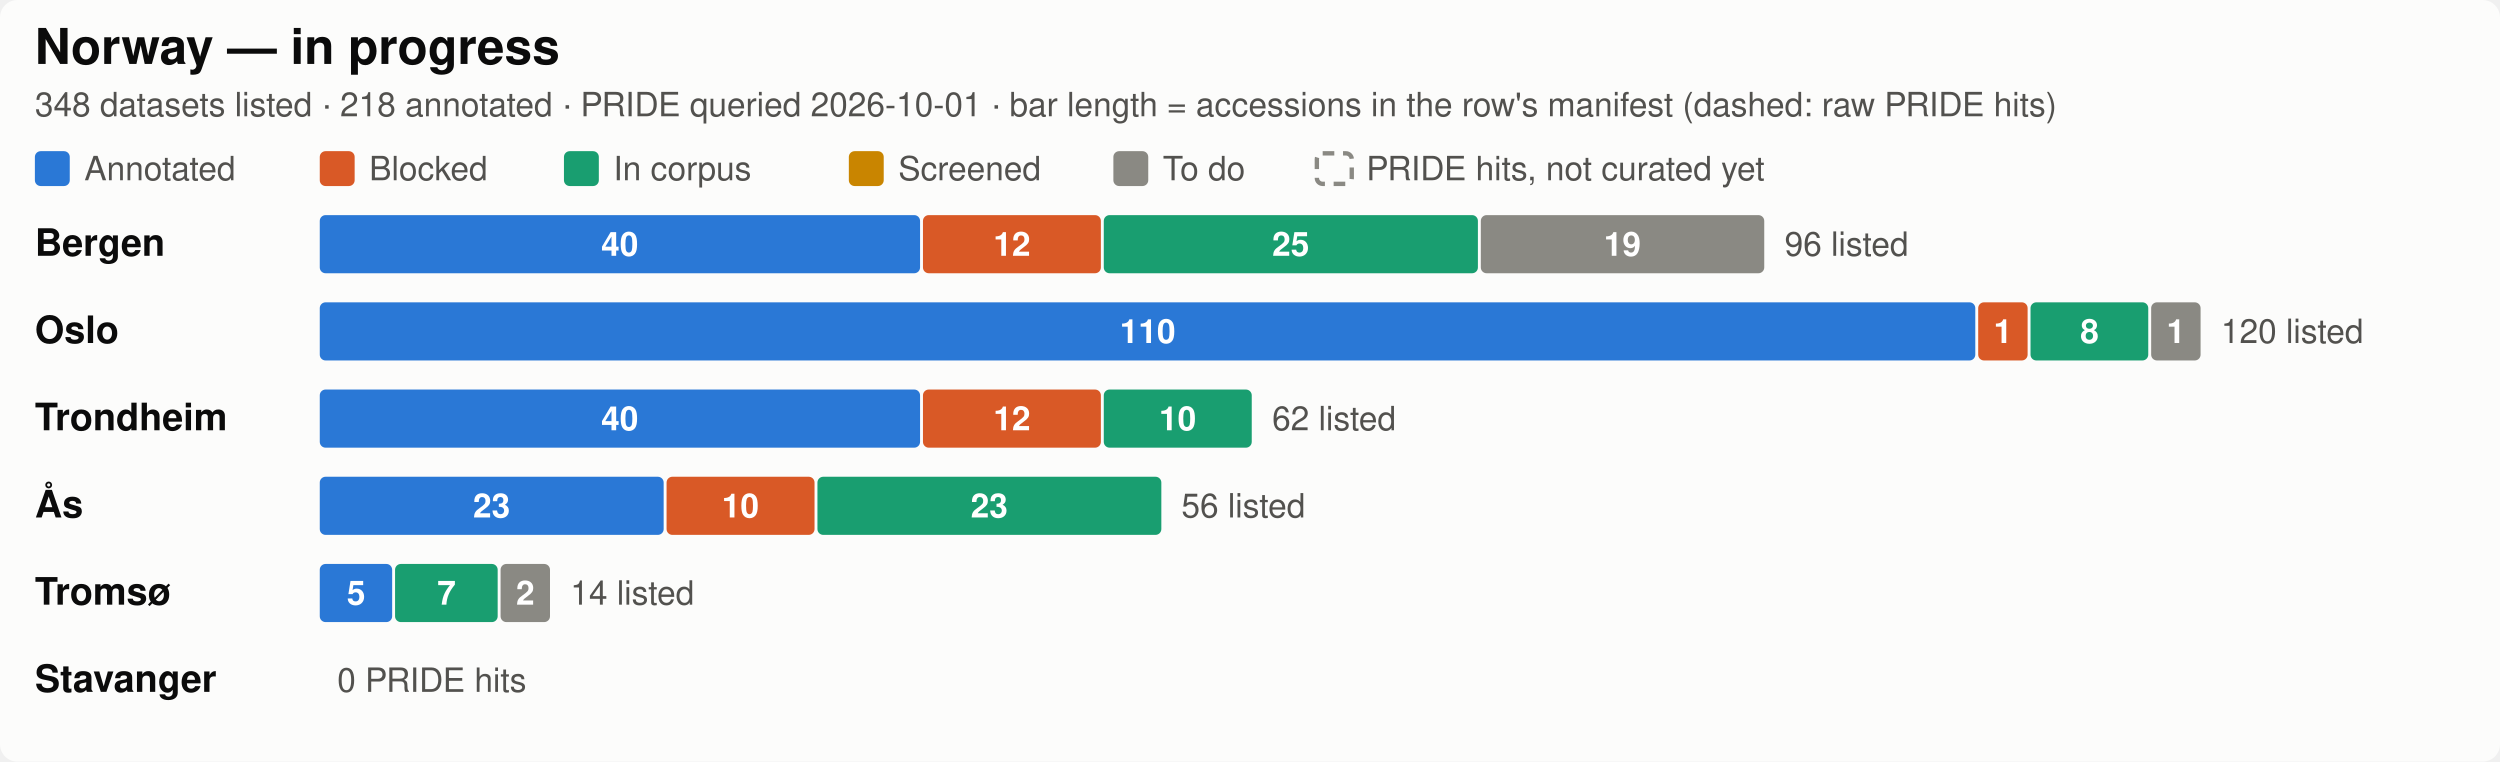
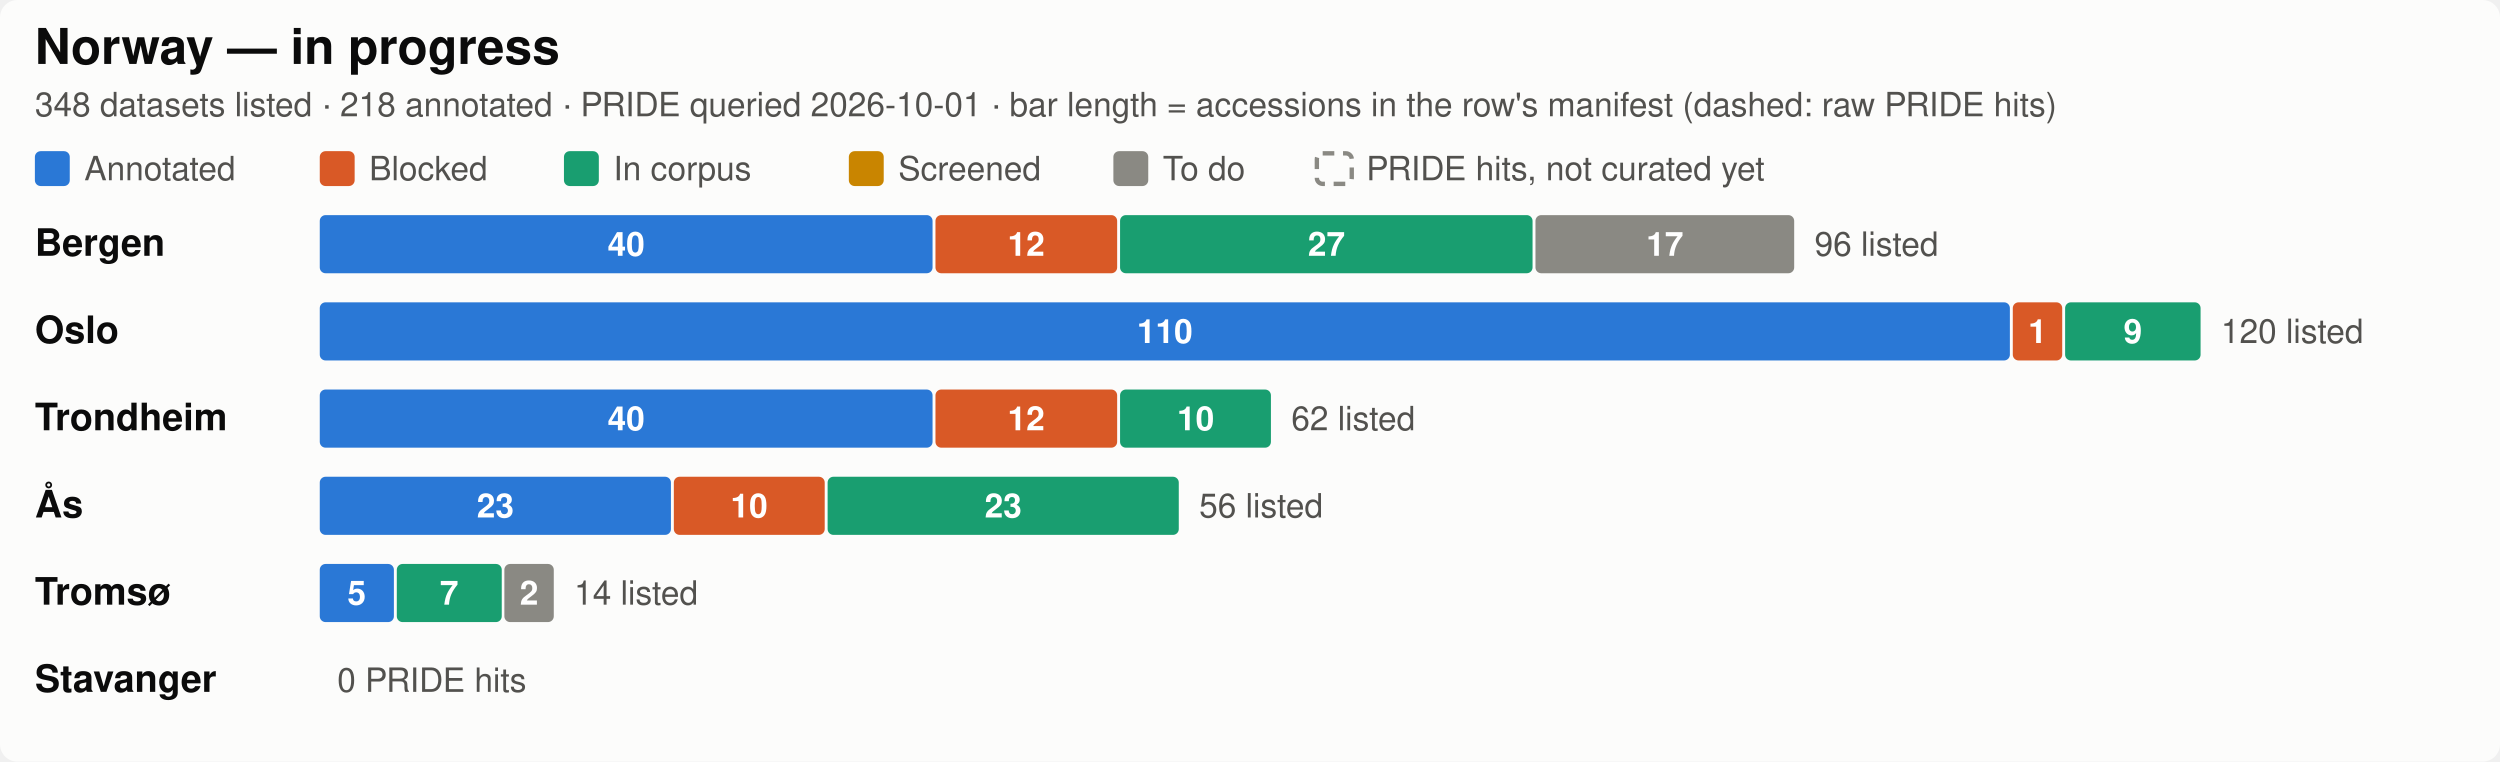
<svg xmlns="http://www.w3.org/2000/svg" width="860" height="262" viewBox="0 0 860 262" role="img" aria-label="Norway SDRF progress by city">
  <style>
  .bg { fill: #fcfcfb; }
  .title { fill: #0b0b0b; font-size: 17px; font-weight: 600; }
  .city { fill: #0b0b0b; font-size: 13px; font-weight: 600; }
  .sub, .legend, .total { fill: #52514e; font-size: 11.5px; }
  .seg { font-size: 11.5px; font-weight: 600; fill: #ffffff; font-variant-numeric: tabular-nums; }
  .uncurated { fill: none; stroke: #8a8983; stroke-width: 1.5; stroke-dasharray: 4 3; }
  text { font-family: -apple-system, "Segoe UI", Helvetica, Arial, sans-serif; }
  .c-annotated { fill: #2a78d6; }
  .c-blocked { fill: #d95926; }
  .c-in_corpus { fill: #199e70; }
  .c-screened { fill: #c98500; }
  .c-todo { fill: #8a8983; }

  @media (prefers-color-scheme: dark) {
    .bg { fill: #1a1a19; }
    .title, .city { fill: #ffffff; }
    .sub, .legend, .total { fill: #c3c2b7; }
    .uncurated { stroke: #8f8e86; }
    .c-annotated { fill: #3987e5; }
    .c-blocked { fill: #d95926; }
    .c-in_corpus { fill: #199e70; }
    .c-screened { fill: #c98500; }
    .c-todo { fill: #6b6a65; }
  }
</style>
  <rect class="bg" width="860" height="262" rx="6" />
  <text class="title" x="12" y="22">Norway — in progress</text>
  <text class="sub" x="12" y="40">348 datasets listed · 218 annotated · PRIDE queried 2026-10-01 · bar length = accessions in the row's manifest (dashed: raw PRIDE hits)</text>
  <rect class="c-annotated" fill="#2a78d6" x="12" y="52" width="12" height="12" rx="2" />
  <text class="legend" x="29" y="62">Annotated</text>
  <rect class="c-blocked" fill="#d95926" x="110" y="52" width="12" height="12" rx="2" />
  <text class="legend" x="127" y="62">Blocked</text>
  <rect class="c-in_corpus" fill="#199e70" x="194" y="52" width="12" height="12" rx="2" />
  <text class="legend" x="211" y="62">In corpus</text>
  <rect class="c-screened" fill="#c98500" x="292" y="52" width="12" height="12" rx="2" />
  <text class="legend" x="309" y="62">Screened</text>
  <rect class="c-todo" fill="#8a8983" x="383" y="52" width="12" height="12" rx="2" />
  <text class="legend" x="400" y="62">To do</text>
  <rect class="uncurated" fill="none" stroke="#8a8983" x="453" y="52.75" width="12" height="10.5" rx="2" />
  <text class="legend" x="470" y="62">PRIDE hits, not curated yet</text>
  <text class="city" x="12" y="88.0">Bergen</text>
-   <rect class="c-annotated" fill="#2a78d6" x="110.0" y="74" width="206.5" height="20" rx="2" />
-   <text class="seg" x="213.2" y="88.0" text-anchor="middle">40</text>
-   <rect class="c-blocked" fill="#d95926" x="317.5" y="74" width="61.2" height="20" rx="2" />
-   <text class="seg" x="348.1" y="88.0" text-anchor="middle">12</text>
-   <rect class="c-in_corpus" fill="#199e70" x="379.7" y="74" width="128.7" height="20" rx="2" />
-   <text class="seg" x="444.0" y="88.0" text-anchor="middle">25</text>
-   <rect class="c-todo" fill="#8a8983" x="509.4" y="74" width="97.5" height="20" rx="2" />
-   <text class="seg" x="558.1" y="88.0" text-anchor="middle">19</text>
-   <text class="total" x="613.9" y="88.0">96 listed</text>
+   <rect class="c-annotated" fill="#2a78d6" x="110.0" y="74" width="210.8" height="20" rx="2" />
+   <text class="seg" x="215.4" y="88.0" text-anchor="middle">40</text>
+   <rect class="c-blocked" fill="#d95926" x="321.8" y="74" width="62.5" height="20" rx="2" />
+   <text class="seg" x="353.0" y="88.0" text-anchor="middle">12</text>
+   <rect class="c-in_corpus" fill="#199e70" x="385.3" y="74" width="141.9" height="20" rx="2" />
+   <text class="seg" x="456.3" y="88.0" text-anchor="middle">27</text>
+   <rect class="c-todo" fill="#8a8983" x="528.2" y="74" width="89.0" height="20" rx="2" />
+   <text class="seg" x="572.7" y="88.0" text-anchor="middle">17</text>
+   <text class="total" x="624.2" y="88.0">96 listed</text>
  <text class="city" x="12" y="118.0">Oslo</text>
-   <rect class="c-annotated" fill="#2a78d6" x="110.0" y="104" width="569.5" height="20" rx="2" />
-   <text class="seg" x="394.8" y="118.0" text-anchor="middle">110</text>
-   <rect class="c-blocked" fill="#d95926" x="680.5" y="104" width="17.0" height="20" rx="2" />
-   <text class="seg" x="689.0" y="118.0" text-anchor="middle">1</text>
-   <rect class="c-in_corpus" fill="#199e70" x="698.5" y="104" width="40.5" height="20" rx="2" />
-   <text class="seg" x="718.8" y="118.0" text-anchor="middle">8</text>
-   <rect class="c-todo" fill="#8a8983" x="740.0" y="104" width="17.0" height="20" rx="2" />
-   <text class="seg" x="748.5" y="118.0" text-anchor="middle">1</text>
+   <rect class="c-annotated" fill="#2a78d6" x="110.0" y="104" width="581.4" height="20" rx="2" />
+   <text class="seg" x="400.7" y="118.0" text-anchor="middle">110</text>
+   <rect class="c-blocked" fill="#d95926" x="692.4" y="104" width="17.0" height="20" rx="2" />
+   <text class="seg" x="700.9" y="118.0" text-anchor="middle">1</text>
+   <rect class="c-in_corpus" fill="#199e70" x="710.4" y="104" width="46.6" height="20" rx="2" />
+   <text class="seg" x="733.7" y="118.0" text-anchor="middle">9</text>
  <text class="total" x="764.0" y="118.0">120 listed</text>
  <text class="city" x="12" y="148.0">Trondheim</text>
-   <rect class="c-annotated" fill="#2a78d6" x="110.0" y="134" width="206.5" height="20" rx="2" />
-   <text class="seg" x="213.2" y="148.0" text-anchor="middle">40</text>
-   <rect class="c-blocked" fill="#d95926" x="317.5" y="134" width="61.2" height="20" rx="2" />
-   <text class="seg" x="348.1" y="148.0" text-anchor="middle">12</text>
-   <rect class="c-in_corpus" fill="#199e70" x="379.7" y="134" width="50.9" height="20" rx="2" />
-   <text class="seg" x="405.1" y="148.0" text-anchor="middle">10</text>
-   <text class="total" x="437.6" y="148.0">62 listed</text>
+   <rect class="c-annotated" fill="#2a78d6" x="110.0" y="134" width="210.8" height="20" rx="2" />
+   <text class="seg" x="215.4" y="148.0" text-anchor="middle">40</text>
+   <rect class="c-blocked" fill="#d95926" x="321.8" y="134" width="62.5" height="20" rx="2" />
+   <text class="seg" x="353.0" y="148.0" text-anchor="middle">12</text>
+   <rect class="c-in_corpus" fill="#199e70" x="385.3" y="134" width="51.9" height="20" rx="2" />
+   <text class="seg" x="411.3" y="148.0" text-anchor="middle">10</text>
+   <text class="total" x="444.2" y="148.0">62 listed</text>
  <text class="city" x="12" y="178.0">Ås</text>
-   <rect class="c-annotated" fill="#2a78d6" x="110.0" y="164" width="118.3" height="20" rx="2" />
-   <text class="seg" x="169.1" y="178.0" text-anchor="middle">23</text>
-   <rect class="c-blocked" fill="#d95926" x="229.3" y="164" width="50.9" height="20" rx="2" />
-   <text class="seg" x="254.7" y="178.0" text-anchor="middle">10</text>
-   <rect class="c-in_corpus" fill="#199e70" x="281.2" y="164" width="118.3" height="20" rx="2" />
-   <text class="seg" x="340.3" y="178.0" text-anchor="middle">23</text>
-   <text class="total" x="406.4" y="178.0">56 listed</text>
+   <rect class="c-annotated" fill="#2a78d6" x="110.0" y="164" width="120.8" height="20" rx="2" />
+   <text class="seg" x="170.4" y="178.0" text-anchor="middle">23</text>
+   <rect class="c-blocked" fill="#d95926" x="231.8" y="164" width="51.9" height="20" rx="2" />
+   <text class="seg" x="257.7" y="178.0" text-anchor="middle">10</text>
+   <rect class="c-in_corpus" fill="#199e70" x="284.7" y="164" width="120.8" height="20" rx="2" />
+   <text class="seg" x="345.1" y="178.0" text-anchor="middle">23</text>
+   <text class="total" x="412.5" y="178.0">56 listed</text>
  <text class="city" x="12" y="208.0">Tromsø</text>
-   <rect class="c-annotated" fill="#2a78d6" x="110.0" y="194" width="24.9" height="20" rx="2" />
-   <text class="seg" x="122.5" y="208.0" text-anchor="middle">5</text>
-   <rect class="c-in_corpus" fill="#199e70" x="135.9" y="194" width="35.3" height="20" rx="2" />
-   <text class="seg" x="153.6" y="208.0" text-anchor="middle">7</text>
-   <rect class="c-todo" fill="#8a8983" x="172.2" y="194" width="17.0" height="20" rx="2" />
-   <text class="seg" x="180.7" y="208.0" text-anchor="middle">2</text>
-   <text class="total" x="196.2" y="208.0">14 listed</text>
+   <rect class="c-annotated" fill="#2a78d6" x="110.0" y="194" width="25.5" height="20" rx="2" />
+   <text class="seg" x="122.7" y="208.0" text-anchor="middle">5</text>
+   <rect class="c-in_corpus" fill="#199e70" x="136.5" y="194" width="36.1" height="20" rx="2" />
+   <text class="seg" x="154.5" y="208.0" text-anchor="middle">7</text>
+   <rect class="c-todo" fill="#8a8983" x="173.5" y="194" width="17.0" height="20" rx="2" />
+   <text class="seg" x="182.0" y="208.0" text-anchor="middle">2</text>
+   <text class="total" x="197.5" y="208.0">14 listed</text>
  <text class="city" x="12" y="238.0">Stavanger</text>
  <text class="total" x="116.0" y="238.0">0 PRIDE hits</text>
</svg>
